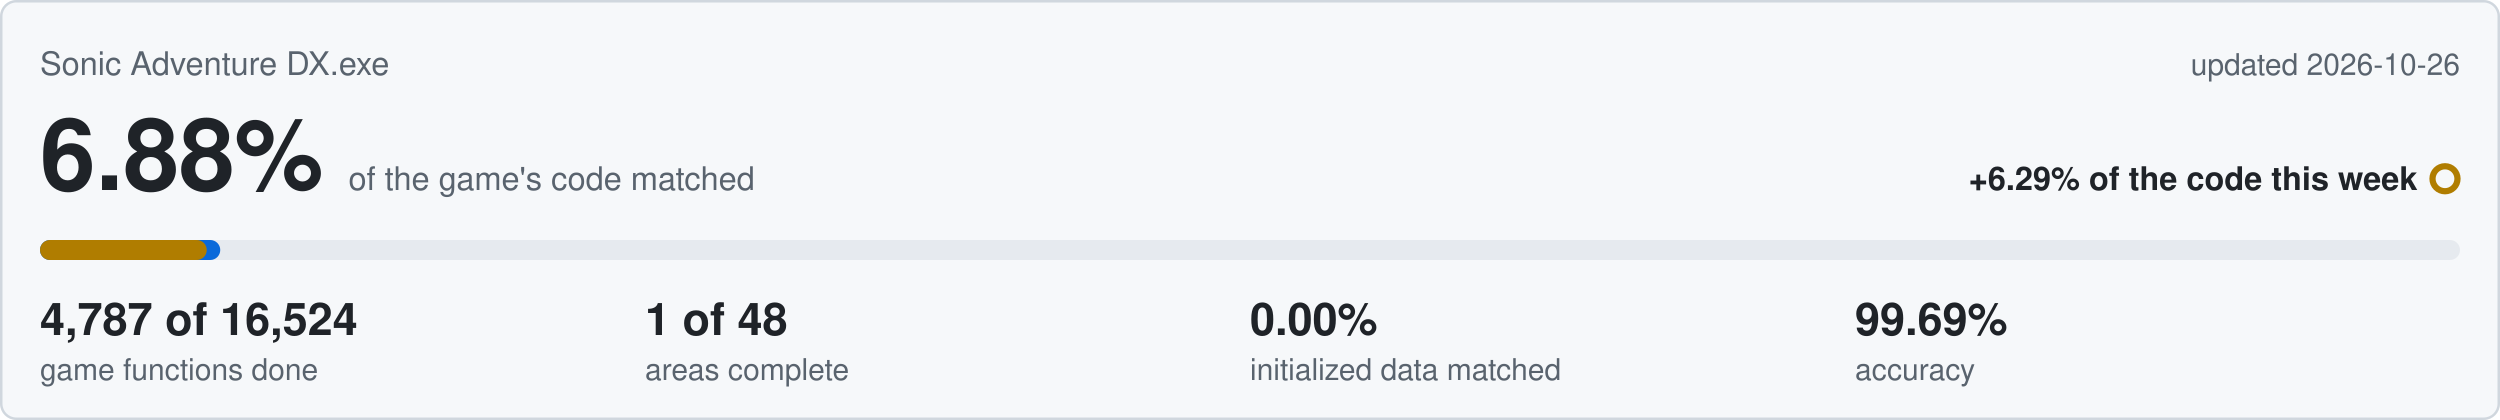
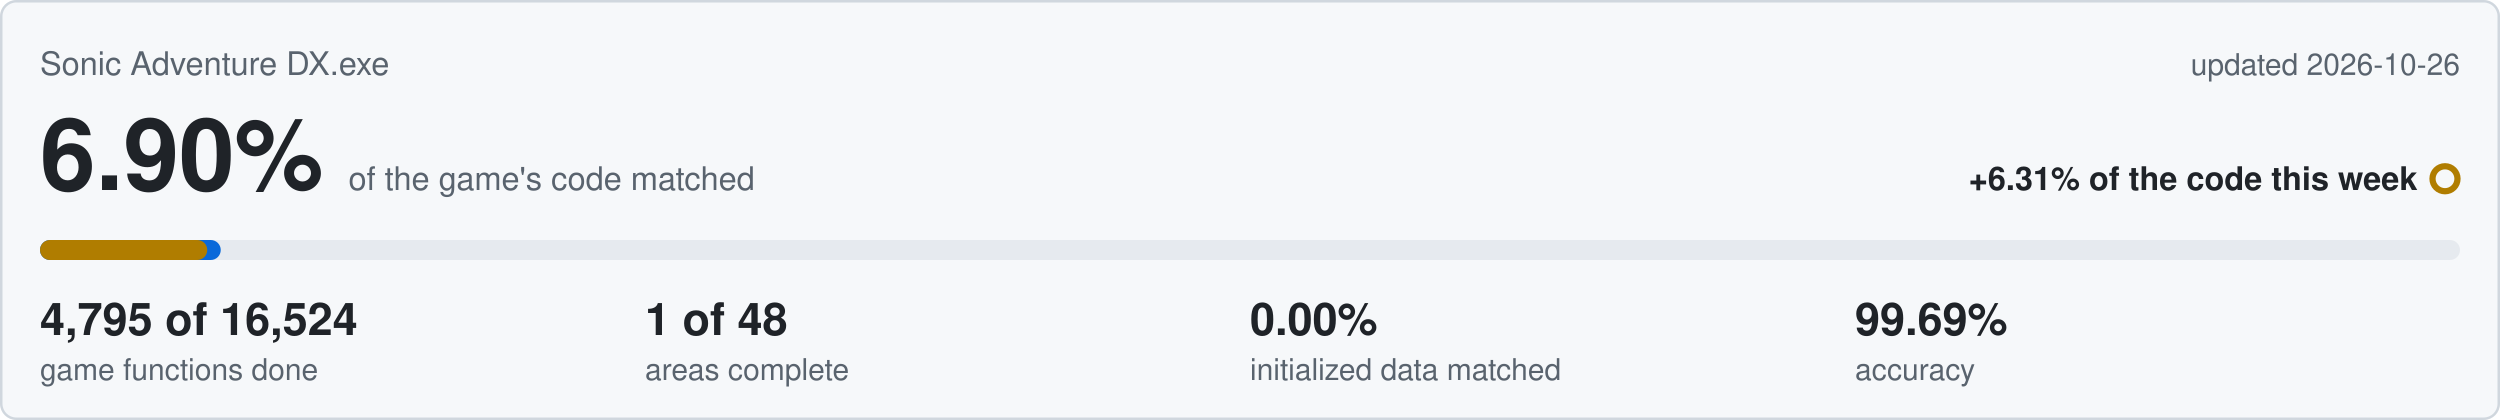
<svg xmlns="http://www.w3.org/2000/svg" viewBox="0 0 1000 168" width="1000" height="168">
  <rect x="0.5" y="0.5" width="999" height="167" rx="6" fill="#f6f8fa" stroke="#d0d7de" />
  <text x="16" y="30" font-family="Segoe UI,Helvetica,Arial,sans-serif" font-size="13" fill="#59636e">Sonic Adventure DX.exe</text>
  <text x="984" y="30" text-anchor="end" font-family="Segoe UI,Helvetica,Arial,sans-serif" font-size="12" fill="#59636e">updated 2026-10-26</text>
-   <text x="16" y="76" font-family="Segoe UI,Helvetica,Arial,sans-serif" font-size="40" font-weight="600" fill="#1f2328">6.88%<tspan dx="10" font-size="13" font-weight="400" fill="#59636e">of the game's code matched</tspan>
+   <text x="16" y="76" font-family="Segoe UI,Helvetica,Arial,sans-serif" font-size="40" font-weight="600" fill="#1f2328">6.90%<tspan dx="10" font-size="13" font-weight="400" fill="#59636e">of the game's code matched</tspan>
  </text>
-   <text x="967" y="76" text-anchor="end" font-family="Segoe UI,Helvetica,Arial,sans-serif" font-size="13" font-weight="600" fill="#1f2328">+6.29% of the code this week</text>
+   <text x="967" y="76" text-anchor="end" font-family="Segoe UI,Helvetica,Arial,sans-serif" font-size="13" font-weight="600" fill="#1f2328">+6.31% of the code this week</text>
  <circle cx="978" cy="71.5" r="5" fill="none" stroke="#b07d00" stroke-width="2.5" />
  <rect x="16" y="96" width="968" height="8" rx="4" fill="#e6eaef" />
-   <rect x="16" y="96" width="72.1" height="8" rx="4" fill="#0969da" />
-   <rect x="16" y="96" width="66.7" height="8" rx="4" fill="#b07d00" />
-   <text x="16" y="134" font-family="Segoe UI,Helvetica,Arial,sans-serif" font-size="18" font-weight="600" fill="#1f2328">4,787 of 16,524</text>
+   <rect x="16" y="96" width="72.3" height="8" rx="4" fill="#0969da" />
+   <rect x="16" y="96" width="66.9" height="8" rx="4" fill="#b07d00" />
+   <text x="16" y="134" font-family="Segoe UI,Helvetica,Arial,sans-serif" font-size="18" font-weight="600" fill="#1f2328">4,795 of 16,524</text>
  <text x="16" y="152" font-family="Segoe UI,Helvetica,Arial,sans-serif" font-size="12" fill="#59636e">game functions done</text>
  <text x="258" y="134" font-family="Segoe UI,Helvetica,Arial,sans-serif" font-size="18" font-weight="600" fill="#1f2328">1 of 48</text>
  <text x="258" y="152" font-family="Segoe UI,Helvetica,Arial,sans-serif" font-size="12" fill="#59636e">areas complete</text>
  <text x="500" y="134" font-family="Segoe UI,Helvetica,Arial,sans-serif" font-size="18" font-weight="600" fill="#1f2328">0.00%</text>
  <text x="500" y="152" font-family="Segoe UI,Helvetica,Arial,sans-serif" font-size="12" fill="#59636e">initialized data matched</text>
  <text x="742" y="134" font-family="Segoe UI,Helvetica,Arial,sans-serif" font-size="18" font-weight="600" fill="#1f2328">99.69%</text>
  <text x="742" y="152" font-family="Segoe UI,Helvetica,Arial,sans-serif" font-size="12" fill="#59636e">accuracy</text>
</svg>
